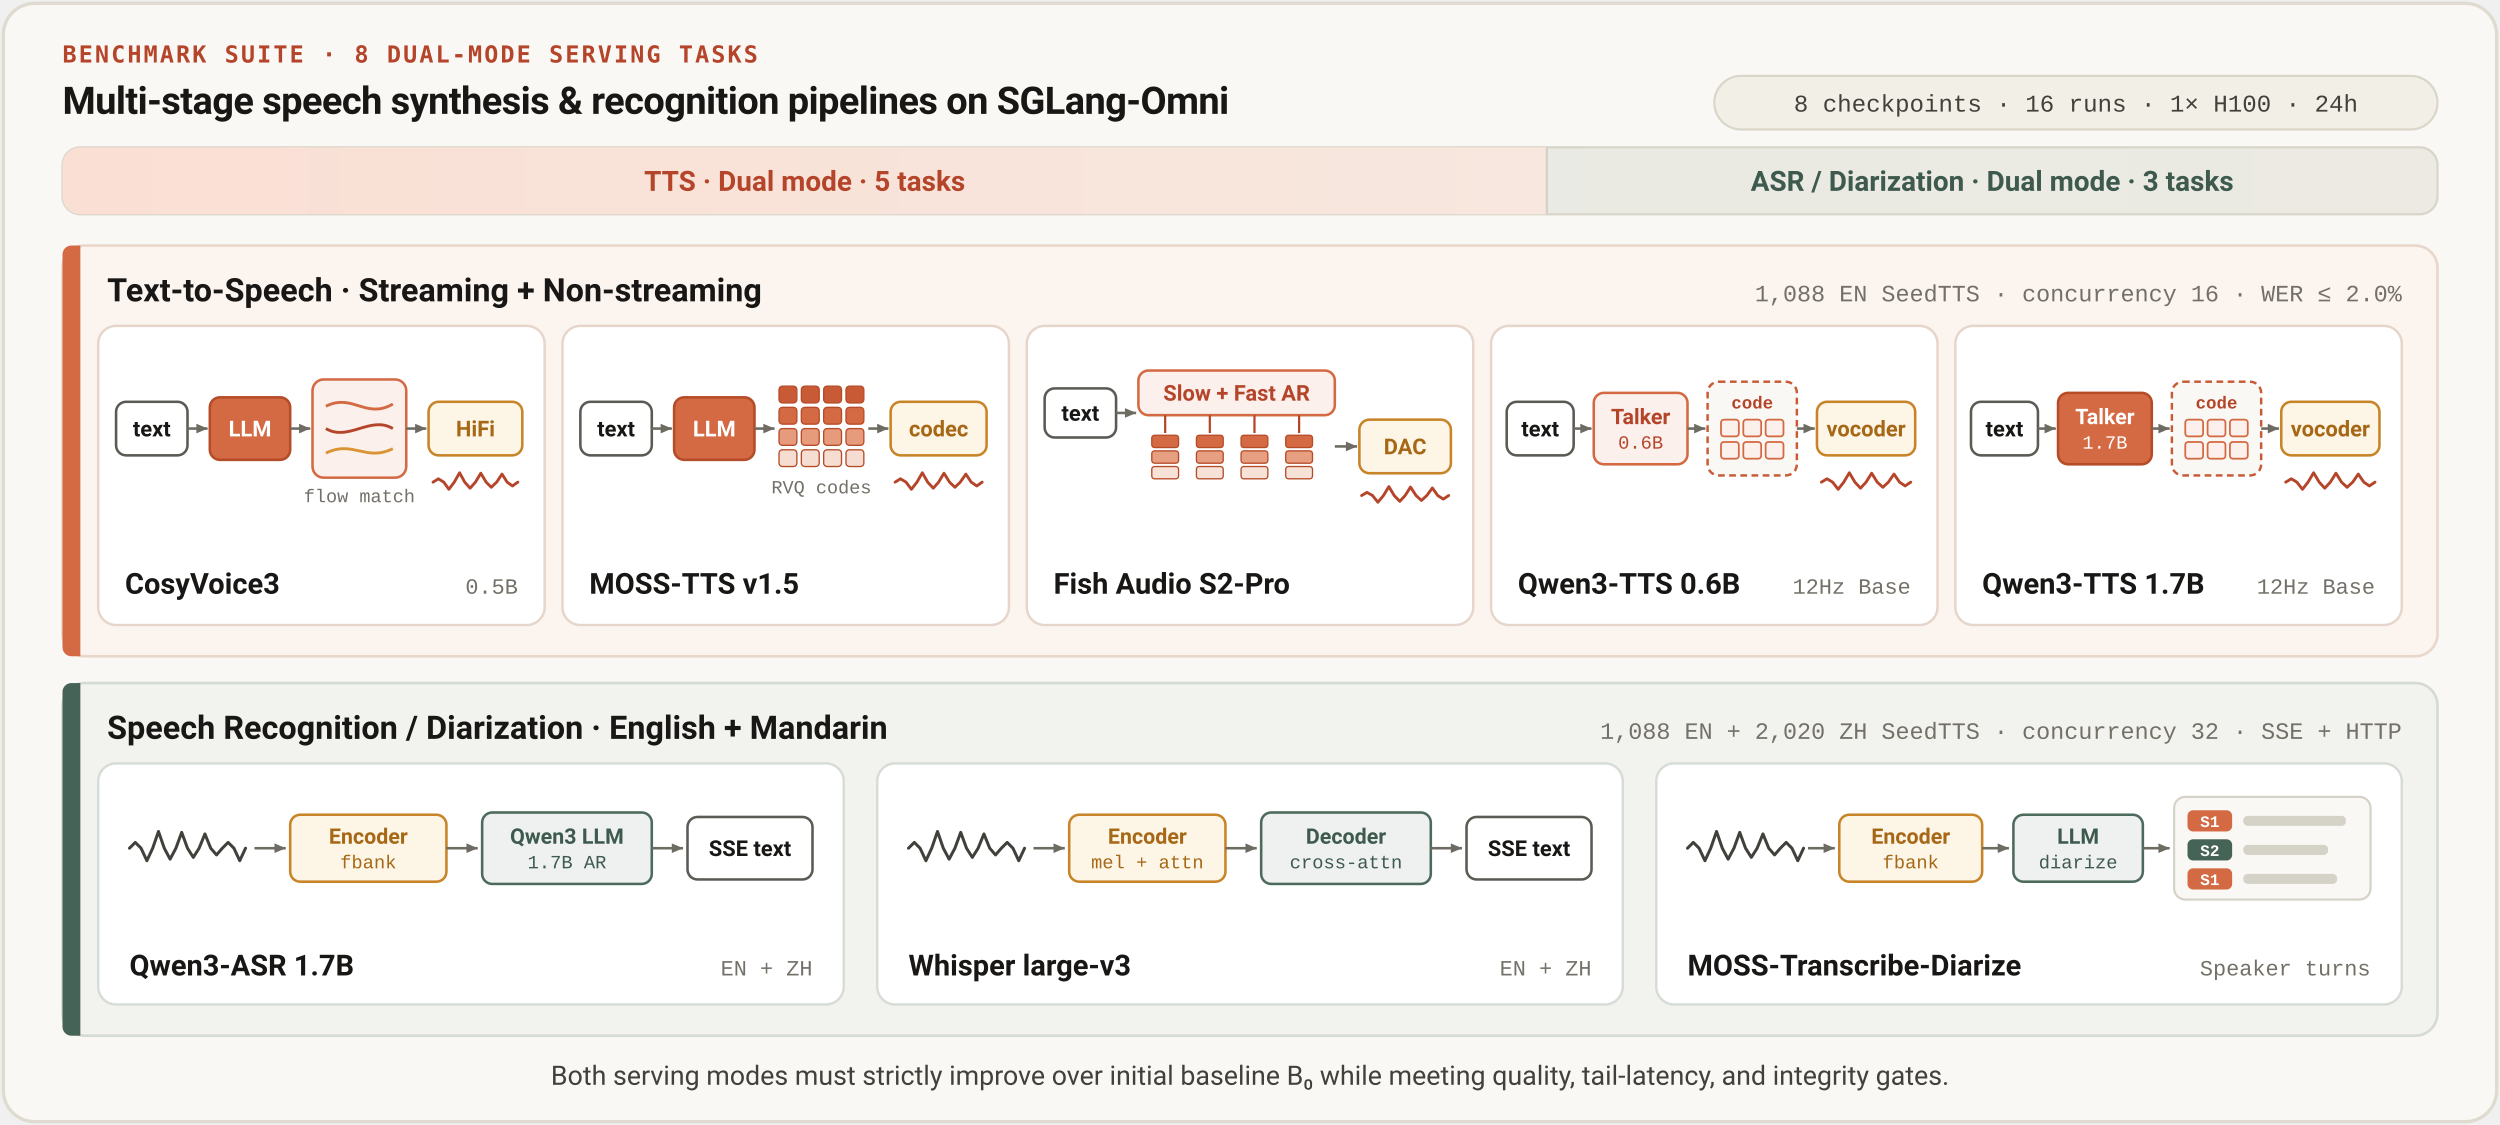
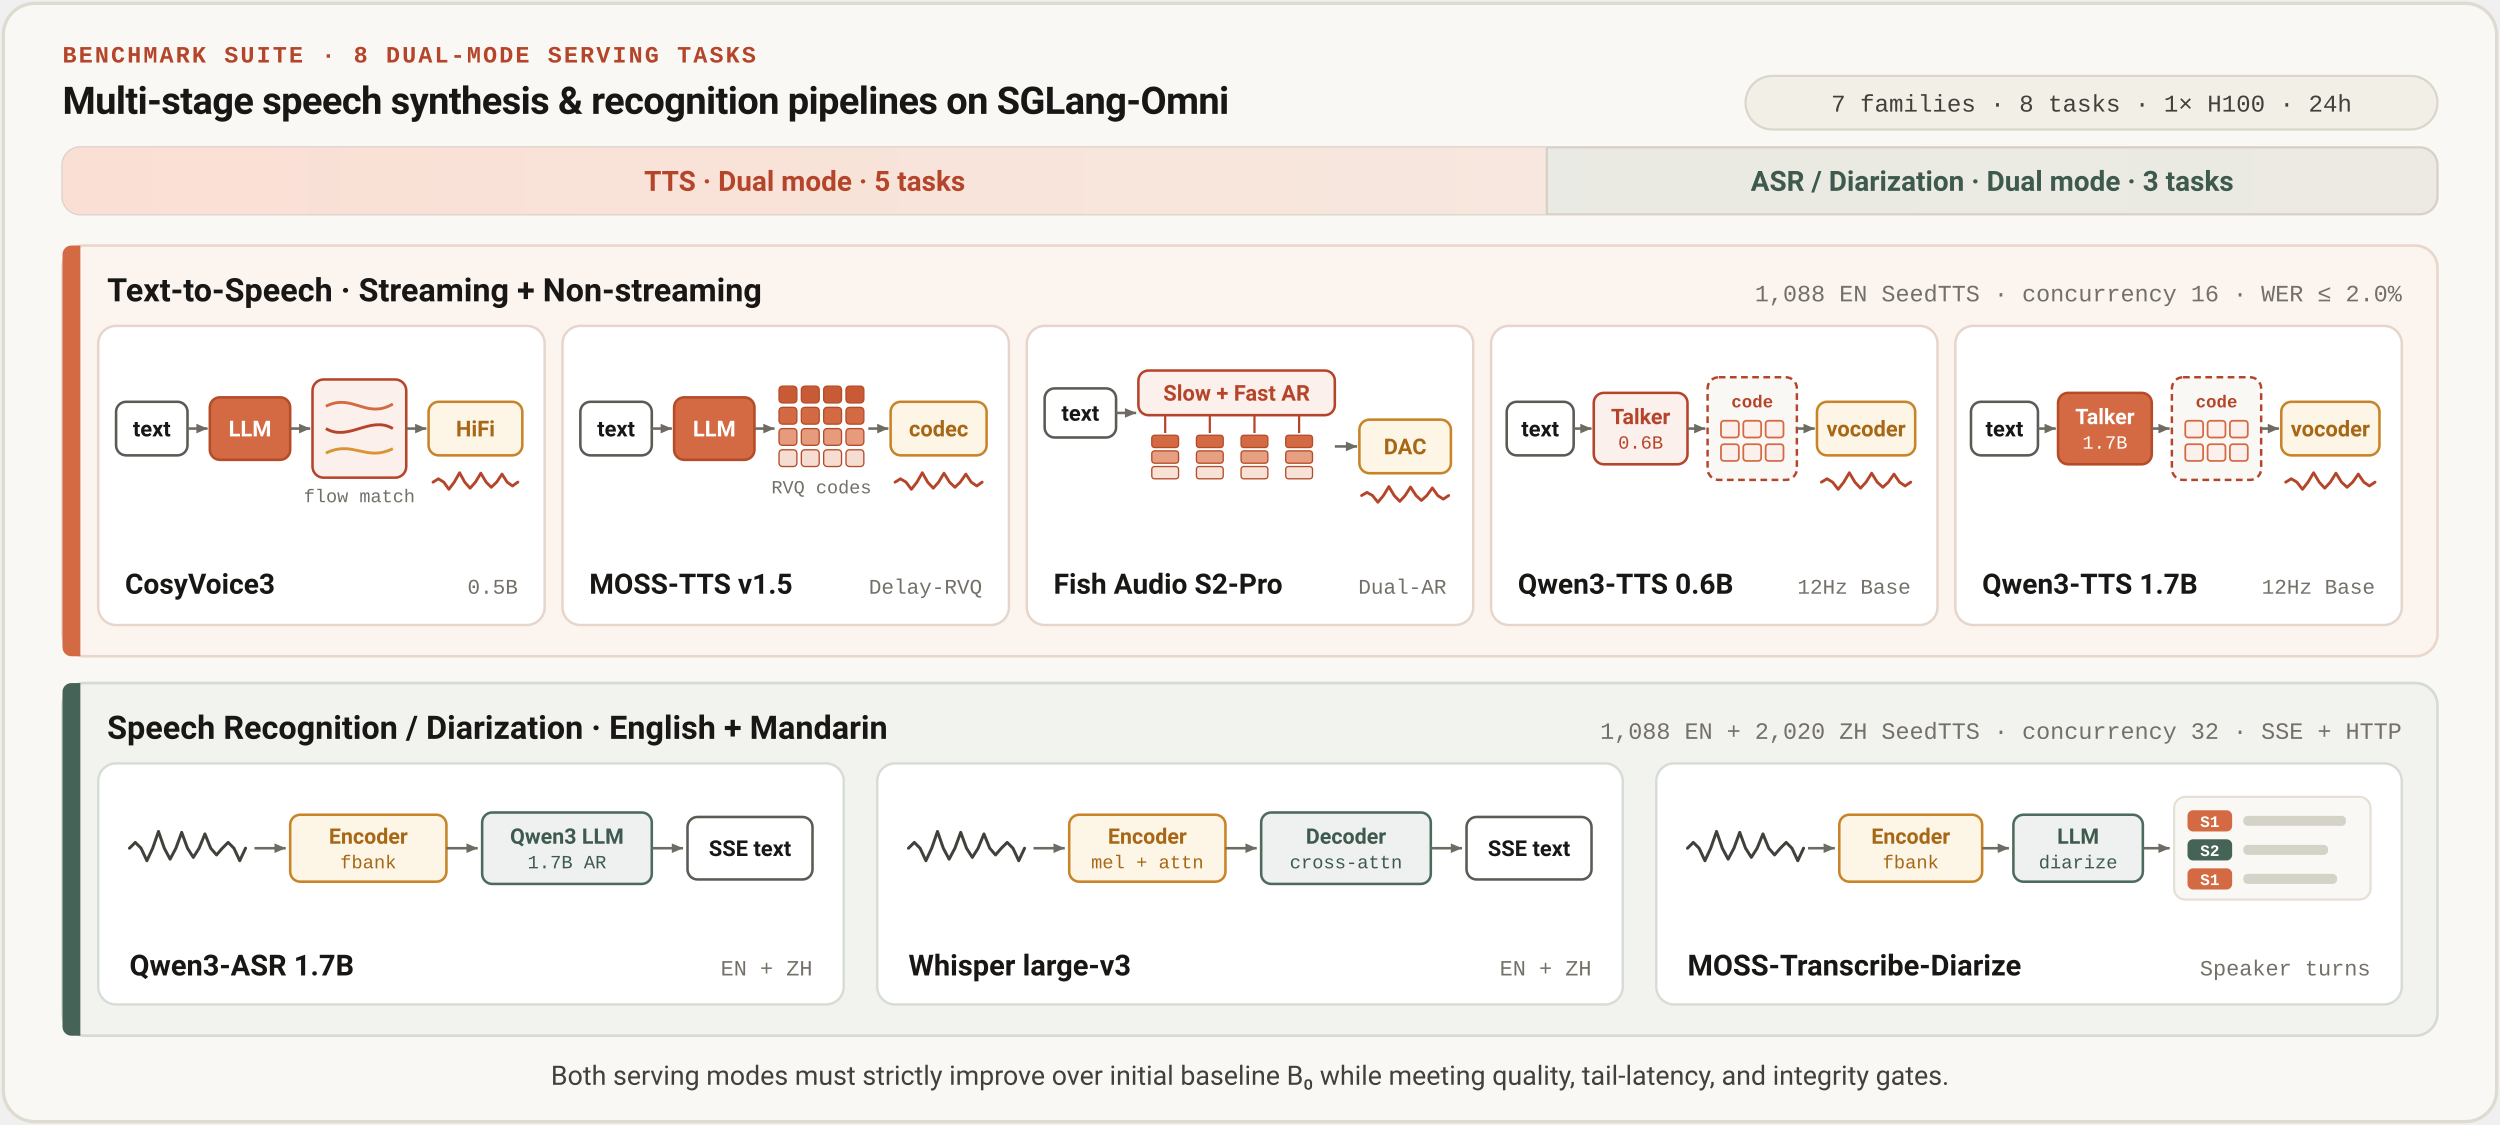
<svg xmlns="http://www.w3.org/2000/svg" viewBox="0 0 1120 504" width="1120" height="504" role="img" aria-label="Serving pipelines for eight SGLang-Omni tasks: five TTS and three ASR or diarization tasks, all in streaming and non-streaming modes">
  <defs>
    <style>
    .sans { font-family: -apple-system, BlinkMacSystemFont, "Segoe UI", Roboto, "Helvetica Neue", Arial, sans-serif; }
    .mono { font-family: ui-monospace, SFMono-Regular, "SF Mono", Menlo, Consolas, "Liberation Mono", monospace; }
-     .cap  { font-family: ui-monospace, SFMono-Regular, "SF Mono", Menlo, Consolas, monospace; font-size: 10.5px; font-weight: 600; letter-spacing: 0.09em; }
+     .cap  { font-family: ui-monospace, SFMono-Regular, "SF Mono", Menlo, Consolas, "Liberation Mono", monospace; font-size: 10.5px; font-weight: 600; letter-spacing: 0.09em; }
    .tx   { fill: #181715; }
    .tx2  { fill: #42403B; }
    .tx3  { fill: #737068; }
    .txr  { fill: #B5452A; }
    .txa  { fill: #A66816; }
    .txm  { fill: #3E5A4E; }
    .txw  { fill: #FFFFFF; }
    .txw2 { fill: #FFF3ED; }
    .w4   { font-weight: 400; }
    .w5   { font-weight: 500; }
    .w6   { font-weight: 600; }
    .w7   { font-weight: 700; }
</style>
    <marker id="t-arr" viewBox="0 0 8 8" refX="7" refY="4" markerWidth="5" markerHeight="5" orient="auto">
      <path d="M0 1L7 4L0 7z" fill="#6E6B63" />
    </marker>
    <linearGradient id="tts-pill" x1="0" y1="0" x2="1" y2="0">
      <stop offset="0%" stop-color="#FADFD4" />
      <stop offset="100%" stop-color="#F7E7DE" />
    </linearGradient>
    <linearGradient id="asr-pill" x1="0" y1="0" x2="1" y2="0">
      <stop offset="0%" stop-color="#E5EAE6" />
      <stop offset="100%" stop-color="#ECEAE2" />
    </linearGradient>
  </defs>
  <rect x="1.5" y="1.5" width="1117" height="501" rx="14" fill="#FAF8F4" stroke="#DFDBD0" stroke-width="1.5" />
  <text x="28" y="28" class="cap txr">BENCHMARK SUITE · 8 DUAL-MODE SERVING TASKS</text>
  <text x="28" y="51" class="sans w6 tx" font-size="17" letter-spacing="-0.015em">Multi-stage speech synthesis &amp; recognition pipelines on SGLang-Omni</text>
-   <rect x="768" y="34" width="324" height="24" rx="12" fill="#F2EFE7" stroke="#DAD6CA" stroke-width="1" />
-   <text x="930" y="50" text-anchor="middle" class="mono w5 tx2" font-size="10.8">8 checkpoints · 16 runs · 1× H100 · 24h</text>
-   <rect x="28" y="66" width="1064" height="30" rx="8" fill="url(#asr-pill)" stroke="#D8D5CA" stroke-width="1" />
+   <rect x="782" y="34" width="310" height="24" rx="12" fill="#F2EFE7" stroke="#DAD6CA" stroke-width="1" />
+   <text x="937" y="50" text-anchor="middle" class="mono w5 tx2" font-size="10.8">7 families · 8 tasks · 1× H100 · 24h</text>
+   <rect x="28" y="66" width="1064" height="30" rx="8" fill="url(#asr-pill)" stroke="#D8CFC6" stroke-width="1" />
  <path d="M36 66 H693 V96 H36 A8 8 0 0 1 28 88 V74 A8 8 0 0 1 36 66 Z" fill="url(#tts-pill)" />
  <line x1="693" y1="66" x2="693" y2="96" stroke="#D8CFC6" stroke-width="1" />
  <text x="360.5" y="85.5" text-anchor="middle" class="sans w7 txr" font-size="12.5">TTS · Dual mode · 5 tasks</text>
  <text x="892.5" y="85.5" text-anchor="middle" class="sans w7 txm" font-size="12.5">ASR / Diarization · Dual mode · 3 tasks</text>
  <rect x="28" y="110" width="1064" height="184" rx="10" fill="#FBF4EF" stroke="#EAD7CC" stroke-width="1.2" />
  <path d="M32 110 H36 V294 H32 A4 4 0 0 1 28 290 V114 A4 4 0 0 1 32 110 Z" fill="#D46A43" />
  <text x="48" y="135" class="sans w7 tx" font-size="14.5">Text-to-Speech · Streaming + Non-streaming</text>
  <text x="1076" y="135" text-anchor="end" class="mono tx3" font-size="10.5">1,088 EN SeedTTS · concurrency 16 · WER ≤ 2.0%</text>
  <rect x="44" y="146" width="200" height="134" rx="8" fill="#FFFFFF" stroke="#E6D5CA" stroke-width="1.1" />
-   <text x="56" y="266" class="sans w7 tx" font-size="13">CosyVoice3</text>
-   <text x="232" y="266" text-anchor="end" class="mono tx3" font-size="9.8">0.5B</text>
+   <text x="56" y="266" class="sans w7 tx" font-size="12.6">CosyVoice3</text>
+   <text x="232" y="266" text-anchor="end" class="mono tx3" font-size="9.4">0.5B</text>
  <rect x="52.0" y="180.0" width="32.0" height="24.0" rx="4.5" fill="#FFFFFF" stroke="#5C5A54" stroke-width="1.15" />
  <text x="68.0" y="195.5" text-anchor="middle" class="sans w6 tx" font-size="9.8">text</text>
  <line x1="84.0" y1="192.0" x2="93.0" y2="192.0" stroke="#6E6B63" stroke-width="1.15" marker-end="url(#t-arr)" />
  <rect x="94.0" y="178.0" width="36.0" height="28.0" rx="4.5" fill="#D46A43" stroke="#B64B28" stroke-width="1.15" />
  <text x="112.0" y="195.5" text-anchor="middle" class="sans w6 txw" font-size="9.8">LLM</text>
  <line x1="130.0" y1="192.0" x2="139.0" y2="192.0" stroke="#6E6B63" stroke-width="1.15" marker-end="url(#t-arr)" />
-   <rect x="140" y="170" width="42" height="44" rx="5" fill="#FBF0EC" stroke="#D46A43" stroke-width="1.15" />
+   <rect x="140" y="170" width="42" height="44" rx="5" fill="#FBF0EC" stroke="#B5452A" stroke-width="1.15" />
  <path d="M146 182 C158 176, 164 188, 176 181" fill="none" stroke="#D46A43" stroke-width="1.3" />
  <path d="M146 192 C156 198, 166 186, 176 192" fill="none" stroke="#B5452A" stroke-width="1.3" />
  <path d="M146 203 C158 197, 164 207, 176 201" fill="none" stroke="#D99535" stroke-width="1.3" />
  <text x="161.0" y="225" text-anchor="middle" class="mono tx3" font-size="8.3">flow match</text>
  <line x1="182.0" y1="192.0" x2="191.0" y2="192.0" stroke="#6E6B63" stroke-width="1.15" marker-end="url(#t-arr)" />
  <rect x="192.0" y="180.0" width="42.0" height="24.0" rx="4.5" fill="#FDF5E6" stroke="#C88428" stroke-width="1.15" />
  <text x="213.0" y="195.5" text-anchor="middle" class="sans w6 txa" font-size="9.8">HiFi</text>
  <path d="M194.0 216.0L196.4 214.5L198.8 216.0L201.1 219.2L203.5 216.0L205.9 211.8L208.2 216.0L210.6 218.7L213.0 216.0L215.4 212.0L217.8 216.0L220.1 218.3L222.5 216.0L224.9 212.4L227.2 216.0L229.6 217.7L232.0 216.0" fill="none" stroke="#B5452A" stroke-width="1.3" stroke-linecap="round" stroke-linejoin="round" />
  <rect x="252" y="146" width="200" height="134" rx="8" fill="#FFFFFF" stroke="#E6D5CA" stroke-width="1.1" />
-   <text x="264" y="266" class="sans w7 tx" font-size="13">MOSS-TTS v1.5</text>
+   <text x="264" y="266" class="sans w7 tx" font-size="12.6">MOSS-TTS v1.5</text>
+   <text x="440" y="266" text-anchor="end" class="mono tx3" font-size="9.4">Delay-RVQ</text>
  <rect x="260.0" y="180.0" width="32.0" height="24.0" rx="4.5" fill="#FFFFFF" stroke="#5C5A54" stroke-width="1.15" />
  <text x="276.0" y="195.5" text-anchor="middle" class="sans w6 tx" font-size="9.8">text</text>
  <line x1="292.0" y1="192.0" x2="301.0" y2="192.0" stroke="#6E6B63" stroke-width="1.15" marker-end="url(#t-arr)" />
  <rect x="302.0" y="178.0" width="36.0" height="28.0" rx="4.5" fill="#D46A43" stroke="#B64B28" stroke-width="1.15" />
  <text x="320.0" y="195.5" text-anchor="middle" class="sans w6 txw" font-size="9.8">LLM</text>
  <line x1="338.0" y1="192.0" x2="347.0" y2="192.0" stroke="#6E6B63" stroke-width="1.15" marker-end="url(#t-arr)" />
  <rect x="349" y="173.0" width="8" height="7.5" rx="1.5" fill="#C85A35" stroke="#B64B28" stroke-width="0.6" />
  <rect x="359" y="173.0" width="8" height="7.5" rx="1.5" fill="#C85A35" stroke="#B64B28" stroke-width="0.6" />
  <rect x="369" y="173.0" width="8" height="7.5" rx="1.5" fill="#C85A35" stroke="#B64B28" stroke-width="0.6" />
  <rect x="379" y="173.0" width="8" height="7.5" rx="1.5" fill="#C85A35" stroke="#B64B28" stroke-width="0.6" />
  <rect x="349" y="182.5" width="8" height="7.5" rx="1.5" fill="#D46A43" stroke="#B64B28" stroke-width="0.6" />
  <rect x="359" y="182.5" width="8" height="7.5" rx="1.5" fill="#D46A43" stroke="#B64B28" stroke-width="0.6" />
  <rect x="369" y="182.5" width="8" height="7.5" rx="1.5" fill="#D46A43" stroke="#B64B28" stroke-width="0.6" />
  <rect x="379" y="182.5" width="8" height="7.5" rx="1.5" fill="#D46A43" stroke="#B64B28" stroke-width="0.6" />
  <rect x="349" y="192.0" width="8" height="7.5" rx="1.5" fill="#E69B7D" stroke="#B64B28" stroke-width="0.6" />
  <rect x="359" y="192.0" width="8" height="7.5" rx="1.5" fill="#E69B7D" stroke="#B64B28" stroke-width="0.6" />
  <rect x="369" y="192.0" width="8" height="7.5" rx="1.5" fill="#E69B7D" stroke="#B64B28" stroke-width="0.6" />
  <rect x="379" y="192.0" width="8" height="7.5" rx="1.5" fill="#E69B7D" stroke="#B64B28" stroke-width="0.6" />
  <rect x="349" y="201.5" width="8" height="7.5" rx="1.5" fill="#F5DDD2" stroke="#B64B28" stroke-width="0.6" />
  <rect x="359" y="201.5" width="8" height="7.5" rx="1.5" fill="#F5DDD2" stroke="#B64B28" stroke-width="0.6" />
  <rect x="369" y="201.5" width="8" height="7.5" rx="1.5" fill="#F5DDD2" stroke="#B64B28" stroke-width="0.6" />
  <rect x="379" y="201.5" width="8" height="7.5" rx="1.5" fill="#F5DDD2" stroke="#B64B28" stroke-width="0.6" />
  <text x="368" y="221" text-anchor="middle" class="mono tx3" font-size="8.3">RVQ codes</text>
  <line x1="389.0" y1="192.0" x2="398.0" y2="192.0" stroke="#6E6B63" stroke-width="1.15" marker-end="url(#t-arr)" />
  <rect x="399.0" y="180.0" width="43.0" height="24.0" rx="4.5" fill="#FDF5E6" stroke="#C88428" stroke-width="1.15" />
  <text x="420.5" y="195.5" text-anchor="middle" class="sans w6 txa" font-size="9.8">codec</text>
  <path d="M401.0 216.0L403.4 214.5L405.9 216.0L408.3 219.2L410.8 216.0L413.2 211.8L415.6 216.0L418.1 218.7L420.5 216.0L422.9 212.0L425.4 216.0L427.8 218.3L430.2 216.0L432.7 212.4L435.1 216.0L437.6 217.7L440.0 216.0" fill="none" stroke="#B5452A" stroke-width="1.3" stroke-linecap="round" stroke-linejoin="round" />
  <rect x="460" y="146" width="200" height="134" rx="8" fill="#FFFFFF" stroke="#E6D5CA" stroke-width="1.1" />
-   <text x="472" y="266" class="sans w7 tx" font-size="13">Fish Audio S2-Pro</text>
+   <text x="472" y="266" class="sans w7 tx" font-size="12.6">Fish Audio S2-Pro</text>
+   <text x="648" y="266" text-anchor="end" class="mono tx3" font-size="9.4">Dual-AR</text>
  <rect x="468.0" y="174.0" width="32.0" height="22.0" rx="4.5" fill="#FFFFFF" stroke="#5C5A54" stroke-width="1.15" />
  <text x="484.0" y="188.5" text-anchor="middle" class="sans w6 tx" font-size="9.8">text</text>
  <line x1="500.0" y1="185.0" x2="509.0" y2="185.0" stroke="#6E6B63" stroke-width="1.15" marker-end="url(#t-arr)" />
-   <rect x="510.0" y="166.0" width="88.0" height="20.0" rx="4.5" fill="#FBF0EC" stroke="#D46A43" stroke-width="1.15" />
+   <rect x="510.0" y="166.0" width="88.0" height="20.0" rx="4.5" fill="#FBF0EC" stroke="#B5452A" stroke-width="1.15" />
  <text x="554.0" y="179.5" text-anchor="middle" class="sans w6 txr" font-size="9.8">Slow + Fast AR</text>
  <line x1="522" y1="186" x2="522" y2="194" stroke="#B5452A" stroke-width="1" />
  <rect x="516" y="195" width="12" height="5.5" rx="1.2" fill="#D46A43" stroke="#B64B28" stroke-width="0.6" />
  <rect x="516" y="202" width="12" height="5.5" rx="1.2" fill="#E79F82" stroke="#B64B28" stroke-width="0.6" />
  <rect x="516" y="209" width="12" height="5.5" rx="1.2" fill="#F7E2D8" stroke="#B64B28" stroke-width="0.6" />
  <line x1="542" y1="186" x2="542" y2="194" stroke="#B5452A" stroke-width="1" />
  <rect x="536" y="195" width="12" height="5.5" rx="1.2" fill="#D46A43" stroke="#B64B28" stroke-width="0.6" />
  <rect x="536" y="202" width="12" height="5.5" rx="1.2" fill="#E79F82" stroke="#B64B28" stroke-width="0.6" />
  <rect x="536" y="209" width="12" height="5.5" rx="1.2" fill="#F7E2D8" stroke="#B64B28" stroke-width="0.6" />
  <line x1="562" y1="186" x2="562" y2="194" stroke="#B5452A" stroke-width="1" />
  <rect x="556" y="195" width="12" height="5.5" rx="1.2" fill="#D46A43" stroke="#B64B28" stroke-width="0.6" />
  <rect x="556" y="202" width="12" height="5.5" rx="1.2" fill="#E79F82" stroke="#B64B28" stroke-width="0.6" />
  <rect x="556" y="209" width="12" height="5.5" rx="1.2" fill="#F7E2D8" stroke="#B64B28" stroke-width="0.6" />
  <line x1="582" y1="186" x2="582" y2="194" stroke="#B5452A" stroke-width="1" />
  <rect x="576" y="195" width="12" height="5.5" rx="1.2" fill="#D46A43" stroke="#B64B28" stroke-width="0.6" />
  <rect x="576" y="202" width="12" height="5.5" rx="1.2" fill="#E79F82" stroke="#B64B28" stroke-width="0.6" />
  <rect x="576" y="209" width="12" height="5.5" rx="1.2" fill="#F7E2D8" stroke="#B64B28" stroke-width="0.6" />
  <line x1="598.0" y1="200.0" x2="608.0" y2="200.0" stroke="#6E6B63" stroke-width="1.15" marker-end="url(#t-arr)" />
  <rect x="609.0" y="188.0" width="41.0" height="24.0" rx="4.5" fill="#FDF5E6" stroke="#C88428" stroke-width="1.15" />
  <text x="629.5" y="203.5" text-anchor="middle" class="sans w6 txa" font-size="9.8">DAC</text>
  <path d="M610.0 222.0L612.4 220.6L614.9 222.0L617.3 225.0L619.8 222.0L622.2 218.0L624.6 222.0L627.1 224.6L629.5 222.0L631.9 218.2L634.4 222.0L636.8 224.2L639.2 222.0L641.7 218.6L644.1 222.0L646.6 223.6L649.0 222.0" fill="none" stroke="#B5452A" stroke-width="1.3" stroke-linecap="round" stroke-linejoin="round" />
  <rect x="668" y="146" width="200" height="134" rx="8" fill="#FFFFFF" stroke="#E6D5CA" stroke-width="1.1" />
-   <text x="680" y="266" class="sans w7 tx" font-size="13">Qwen3-TTS 0.6B</text>
-   <text x="856" y="266" text-anchor="end" class="mono tx3" font-size="9.8">12Hz Base</text>
+   <text x="680" y="266" class="sans w7 tx" font-size="12.6">Qwen3-TTS 0.6B</text>
+   <text x="856" y="266" text-anchor="end" class="mono tx3" font-size="9.4">12Hz Base</text>
  <rect x="675.0" y="180.0" width="30.0" height="24.0" rx="4.5" fill="#FFFFFF" stroke="#5C5A54" stroke-width="1.15" />
  <text x="690.0" y="195.5" text-anchor="middle" class="sans w6 tx" font-size="9.8">text</text>
  <line x1="705.0" y1="192.0" x2="713.0" y2="192.0" stroke="#6E6B63" stroke-width="1.15" marker-end="url(#t-arr)" />
-   <rect x="714.0" y="176.0" width="42.0" height="32.0" rx="4.5" fill="#FBF0EC" stroke="#D46A43" stroke-width="1.15" />
+   <rect x="714.0" y="176.0" width="42.0" height="32.0" rx="4.5" fill="#FBF0EC" stroke="#B5452A" stroke-width="1.15" />
  <text x="735.0" y="190.0" text-anchor="middle" class="sans w6 txr" font-size="9.6">Talker</text>
  <text x="735.0" y="201.0" text-anchor="middle" class="mono txr" font-size="8.4">0.6B</text>
  <line x1="756.0" y1="192.0" x2="764.0" y2="192.0" stroke="#6E6B63" stroke-width="1.15" marker-end="url(#t-arr)" />
-   <rect x="765" y="171" width="40" height="42" rx="5" fill="#FAF8F4" stroke="#C85A35" stroke-width="1.1" stroke-dasharray="3 2" />
-   <text x="785.0" y="183" text-anchor="middle" class="mono w6 txr" font-size="7.8">code</text>
-   <rect x="771" y="188" width="8" height="7.5" rx="1.3" fill="#FBF0EC" stroke="#D46A43" stroke-width="0.8" />
-   <rect x="781" y="188" width="8" height="7.5" rx="1.3" fill="#FBF0EC" stroke="#D46A43" stroke-width="0.8" />
-   <rect x="791" y="188" width="8" height="7.5" rx="1.3" fill="#FBF0EC" stroke="#D46A43" stroke-width="0.8" />
-   <rect x="771" y="198" width="8" height="7.5" rx="1.3" fill="#FBF0EC" stroke="#D46A43" stroke-width="0.8" />
-   <rect x="781" y="198" width="8" height="7.5" rx="1.3" fill="#FBF0EC" stroke="#D46A43" stroke-width="0.8" />
-   <rect x="791" y="198" width="8" height="7.5" rx="1.3" fill="#FBF0EC" stroke="#D46A43" stroke-width="0.8" />
+   <rect x="765" y="169" width="40" height="46" rx="5" fill="#FAF8F4" stroke="#B5452A" stroke-width="1.1" stroke-dasharray="3 2" />
+   <text x="785.0" y="182.5" text-anchor="middle" class="mono w6 txr" font-size="7.8">code</text>
+   <rect x="771" y="188.5" width="8" height="7.5" rx="1.3" fill="#FBF0EC" stroke="#D46A43" stroke-width="0.8" />
+   <rect x="781" y="188.5" width="8" height="7.5" rx="1.3" fill="#FBF0EC" stroke="#D46A43" stroke-width="0.8" />
+   <rect x="791" y="188.5" width="8" height="7.5" rx="1.3" fill="#FBF0EC" stroke="#D46A43" stroke-width="0.8" />
+   <rect x="771" y="199.0" width="8" height="7.5" rx="1.3" fill="#FBF0EC" stroke="#D46A43" stroke-width="0.8" />
+   <rect x="781" y="199.0" width="8" height="7.5" rx="1.3" fill="#FBF0EC" stroke="#D46A43" stroke-width="0.8" />
+   <rect x="791" y="199.0" width="8" height="7.5" rx="1.3" fill="#FBF0EC" stroke="#D46A43" stroke-width="0.8" />
  <line x1="805.0" y1="192.0" x2="813.0" y2="192.0" stroke="#6E6B63" stroke-width="1.15" marker-end="url(#t-arr)" />
  <rect x="814.0" y="180.0" width="44.0" height="24.0" rx="4.5" fill="#FDF5E6" stroke="#C88428" stroke-width="1.15" />
  <text x="836.0" y="195.5" text-anchor="middle" class="sans w6 txa" font-size="9.8">vocoder</text>
  <path d="M816.0 216.0L818.5 214.5L821.0 216.0L823.5 219.2L826.0 216.0L828.5 211.8L831.0 216.0L833.5 218.7L836.0 216.0L838.5 212.0L841.0 216.0L843.5 218.3L846.0 216.0L848.5 212.4L851.0 216.0L853.5 217.7L856.0 216.0" fill="none" stroke="#B5452A" stroke-width="1.3" stroke-linecap="round" stroke-linejoin="round" />
  <rect x="876" y="146" width="200" height="134" rx="8" fill="#FFFFFF" stroke="#E6D5CA" stroke-width="1.1" />
-   <text x="888" y="266" class="sans w7 tx" font-size="13">Qwen3-TTS 1.7B</text>
-   <text x="1064" y="266" text-anchor="end" class="mono tx3" font-size="9.8">12Hz Base</text>
+   <text x="888" y="266" class="sans w7 tx" font-size="12.6">Qwen3-TTS 1.7B</text>
+   <text x="1064" y="266" text-anchor="end" class="mono tx3" font-size="9.4">12Hz Base</text>
  <rect x="883.0" y="180.0" width="30.0" height="24.0" rx="4.5" fill="#FFFFFF" stroke="#5C5A54" stroke-width="1.15" />
  <text x="898.0" y="195.5" text-anchor="middle" class="sans w6 tx" font-size="9.8">text</text>
  <line x1="913.0" y1="192.0" x2="921.0" y2="192.0" stroke="#6E6B63" stroke-width="1.15" marker-end="url(#t-arr)" />
  <rect x="922.0" y="176.0" width="42.0" height="32.0" rx="4.5" fill="#D46A43" stroke="#B64B28" stroke-width="1.15" />
  <text x="943.0" y="190.0" text-anchor="middle" class="sans w6 txw" font-size="9.6">Talker</text>
  <text x="943.0" y="201.0" text-anchor="middle" class="mono txw" font-size="8.4">1.7B</text>
  <line x1="964.0" y1="192.0" x2="972.0" y2="192.0" stroke="#6E6B63" stroke-width="1.15" marker-end="url(#t-arr)" />
-   <rect x="973" y="171" width="40" height="42" rx="5" fill="#FAF8F4" stroke="#C85A35" stroke-width="1.1" stroke-dasharray="3 2" />
-   <text x="993.0" y="183" text-anchor="middle" class="mono w6 txr" font-size="7.8">code</text>
-   <rect x="979" y="188" width="8" height="7.5" rx="1.3" fill="#FBF0EC" stroke="#D46A43" stroke-width="0.8" />
-   <rect x="989" y="188" width="8" height="7.5" rx="1.3" fill="#FBF0EC" stroke="#D46A43" stroke-width="0.8" />
-   <rect x="999" y="188" width="8" height="7.5" rx="1.3" fill="#FBF0EC" stroke="#D46A43" stroke-width="0.8" />
-   <rect x="979" y="198" width="8" height="7.5" rx="1.3" fill="#FBF0EC" stroke="#D46A43" stroke-width="0.8" />
-   <rect x="989" y="198" width="8" height="7.5" rx="1.3" fill="#FBF0EC" stroke="#D46A43" stroke-width="0.8" />
-   <rect x="999" y="198" width="8" height="7.5" rx="1.3" fill="#FBF0EC" stroke="#D46A43" stroke-width="0.8" />
+   <rect x="973" y="169" width="40" height="46" rx="5" fill="#FAF8F4" stroke="#B5452A" stroke-width="1.1" stroke-dasharray="3 2" />
+   <text x="993.0" y="182.5" text-anchor="middle" class="mono w6 txr" font-size="7.8">code</text>
+   <rect x="979" y="188.5" width="8" height="7.5" rx="1.3" fill="#FBF0EC" stroke="#D46A43" stroke-width="0.8" />
+   <rect x="989" y="188.5" width="8" height="7.5" rx="1.3" fill="#FBF0EC" stroke="#D46A43" stroke-width="0.8" />
+   <rect x="999" y="188.5" width="8" height="7.5" rx="1.3" fill="#FBF0EC" stroke="#D46A43" stroke-width="0.8" />
+   <rect x="979" y="199.0" width="8" height="7.5" rx="1.3" fill="#FBF0EC" stroke="#D46A43" stroke-width="0.8" />
+   <rect x="989" y="199.0" width="8" height="7.5" rx="1.3" fill="#FBF0EC" stroke="#D46A43" stroke-width="0.8" />
+   <rect x="999" y="199.0" width="8" height="7.5" rx="1.3" fill="#FBF0EC" stroke="#D46A43" stroke-width="0.8" />
  <line x1="1013.0" y1="192.0" x2="1021.0" y2="192.0" stroke="#6E6B63" stroke-width="1.15" marker-end="url(#t-arr)" />
  <rect x="1022.0" y="180.0" width="44.0" height="24.0" rx="4.5" fill="#FDF5E6" stroke="#C88428" stroke-width="1.15" />
  <text x="1044.0" y="195.5" text-anchor="middle" class="sans w6 txa" font-size="9.8">vocoder</text>
  <path d="M1024.0 216.0L1026.5 214.5L1029.0 216.0L1031.5 219.2L1034.0 216.0L1036.5 211.8L1039.0 216.0L1041.5 218.7L1044.0 216.0L1046.5 212.0L1049.0 216.0L1051.5 218.3L1054.0 216.0L1056.5 212.4L1059.0 216.0L1061.5 217.7L1064.0 216.0" fill="none" stroke="#B5452A" stroke-width="1.3" stroke-linecap="round" stroke-linejoin="round" />
  <rect x="28" y="306" width="1064" height="158" rx="10" fill="#F2F3EE" stroke="#D5DBD4" stroke-width="1.2" />
  <path d="M32 306 H36 V464 H32 A4 4 0 0 1 28 460 V310 A4 4 0 0 1 32 306 Z" fill="#466357" />
  <text x="48" y="331" class="sans w7 tx" font-size="14.5">Speech Recognition / Diarization · English + Mandarin</text>
  <text x="1076" y="331" text-anchor="end" class="mono tx3" font-size="10.5">1,088 EN + 2,020 ZH SeedTTS · concurrency 32 · SSE + HTTP</text>
  <rect x="44" y="342" width="334" height="108" rx="8" fill="#FFFFFF" stroke="#D6DCD6" stroke-width="1.1" />
  <text x="58" y="437" class="sans w7 tx" font-size="13">Qwen3-ASR 1.7B</text>
  <text x="364" y="437" text-anchor="end" class="mono tx3" font-size="9.8">EN + ZH</text>
  <path d="M58.0 380.0L60.6 377.4L63.2 380.0L65.8 385.6L68.4 380.0L71.0 372.5L73.6 380.0L76.2 384.9L78.8 380.0L81.4 372.9L84.0 380.0L86.6 384.1L89.2 380.0L91.8 373.6L94.4 380.0L97.0 383.0L99.6 380.0L102.2 377.4L104.8 380.0L107.4 385.6L110.0 380.0" fill="none" stroke="#42403B" stroke-width="1.35" stroke-linecap="round" stroke-linejoin="round" />
  <line x1="114.0" y1="380.0" x2="128.0" y2="380.0" stroke="#6E6B63" stroke-width="1.15" marker-end="url(#t-arr)" />
  <rect x="130.0" y="365.0" width="70.0" height="30.0" rx="4.5" fill="#FDF5E6" stroke="#C88428" stroke-width="1.15" />
  <text x="165.0" y="378.0" text-anchor="middle" class="sans w6 txa" font-size="9.6">Encoder</text>
  <text x="165.0" y="389.0" text-anchor="middle" class="mono txa" font-size="8.4">fbank</text>
  <line x1="200.0" y1="380.0" x2="214.0" y2="380.0" stroke="#6E6B63" stroke-width="1.15" marker-end="url(#t-arr)" />
  <rect x="216.0" y="364.0" width="76.0" height="32.0" rx="4.5" fill="#EEF1EF" stroke="#4D6B5D" stroke-width="1.15" />
  <text x="254.0" y="378.0" text-anchor="middle" class="sans w6 txm" font-size="9.6">Qwen3 LLM</text>
  <text x="254.0" y="389.0" text-anchor="middle" class="mono txm" font-size="8.4">1.7B AR</text>
  <line x1="292.0" y1="380.0" x2="306.0" y2="380.0" stroke="#6E6B63" stroke-width="1.15" marker-end="url(#t-arr)" />
  <rect x="308.0" y="366.0" width="56.0" height="28.0" rx="4.5" fill="#FFFFFF" stroke="#5C5A54" stroke-width="1.15" />
  <text x="336.0" y="383.5" text-anchor="middle" class="sans w6 tx" font-size="9.8">SSE text</text>
  <rect x="393" y="342" width="334" height="108" rx="8" fill="#FFFFFF" stroke="#D6DCD6" stroke-width="1.1" />
  <text x="407" y="437" class="sans w7 tx" font-size="13">Whisper large-v3</text>
  <text x="713" y="437" text-anchor="end" class="mono tx3" font-size="9.8">EN + ZH</text>
  <path d="M407.0 380.0L409.6 377.4L412.2 380.0L414.8 385.6L417.4 380.0L420.0 372.5L422.6 380.0L425.2 384.9L427.8 380.0L430.4 372.9L433.0 380.0L435.6 384.1L438.2 380.0L440.8 373.6L443.4 380.0L446.0 383.0L448.6 380.0L451.2 377.4L453.8 380.0L456.4 385.6L459.0 380.0" fill="none" stroke="#42403B" stroke-width="1.35" stroke-linecap="round" stroke-linejoin="round" />
  <line x1="463.0" y1="380.0" x2="477.0" y2="380.0" stroke="#6E6B63" stroke-width="1.15" marker-end="url(#t-arr)" />
  <rect x="479.0" y="365.0" width="70.0" height="30.0" rx="4.5" fill="#FDF5E6" stroke="#C88428" stroke-width="1.15" />
  <text x="514.0" y="378.0" text-anchor="middle" class="sans w6 txa" font-size="9.6">Encoder</text>
  <text x="514.0" y="389.0" text-anchor="middle" class="mono txa" font-size="8.4">mel + attn</text>
  <line x1="549.0" y1="380.0" x2="563.0" y2="380.0" stroke="#6E6B63" stroke-width="1.15" marker-end="url(#t-arr)" />
  <rect x="565.0" y="364.0" width="76.0" height="32.0" rx="4.5" fill="#EEF1EF" stroke="#4D6B5D" stroke-width="1.15" />
  <text x="603.0" y="378.0" text-anchor="middle" class="sans w6 txm" font-size="9.6">Decoder</text>
  <text x="603.0" y="389.0" text-anchor="middle" class="mono txm" font-size="8.4">cross-attn</text>
  <line x1="641.0" y1="380.0" x2="655.0" y2="380.0" stroke="#6E6B63" stroke-width="1.15" marker-end="url(#t-arr)" />
  <rect x="657.0" y="366.0" width="56.0" height="28.0" rx="4.5" fill="#FFFFFF" stroke="#5C5A54" stroke-width="1.15" />
  <text x="685.0" y="383.5" text-anchor="middle" class="sans w6 tx" font-size="9.8">SSE text</text>
  <rect x="742" y="342" width="334" height="108" rx="8" fill="#FFFFFF" stroke="#D6DCD6" stroke-width="1.1" />
  <text x="756" y="437" class="sans w7 tx" font-size="13">MOSS-Transcribe-Diarize</text>
  <text x="1062" y="437" text-anchor="end" class="mono tx3" font-size="9.8">Speaker turns</text>
  <path d="M756.0 380.0L758.6 377.4L761.2 380.0L763.8 385.6L766.4 380.0L769.0 372.5L771.6 380.0L774.2 384.9L776.8 380.0L779.4 372.9L782.0 380.0L784.6 384.1L787.2 380.0L789.8 373.6L792.4 380.0L795.0 383.0L797.6 380.0L800.2 377.4L802.8 380.0L805.4 385.6L808.0 380.0" fill="none" stroke="#42403B" stroke-width="1.35" stroke-linecap="round" stroke-linejoin="round" />
  <line x1="810.0" y1="380.0" x2="822.0" y2="380.0" stroke="#6E6B63" stroke-width="1.15" marker-end="url(#t-arr)" />
  <rect x="824.0" y="365.0" width="64.0" height="30.0" rx="4.5" fill="#FDF5E6" stroke="#C88428" stroke-width="1.15" />
  <text x="856.0" y="378.0" text-anchor="middle" class="sans w6 txa" font-size="9.6">Encoder</text>
  <text x="856.0" y="389.0" text-anchor="middle" class="mono txa" font-size="8.4">fbank</text>
  <line x1="888.0" y1="380.0" x2="900.0" y2="380.0" stroke="#6E6B63" stroke-width="1.15" marker-end="url(#t-arr)" />
  <rect x="902.0" y="365.0" width="58.0" height="30.0" rx="4.5" fill="#EEF1EF" stroke="#4D6B5D" stroke-width="1.15" />
  <text x="931.0" y="378.0" text-anchor="middle" class="sans w6 txm" font-size="9.6">LLM</text>
  <text x="931.0" y="389.0" text-anchor="middle" class="mono txm" font-size="8.4">diarize</text>
  <line x1="960.0" y1="380.0" x2="972.0" y2="380.0" stroke="#6E6B63" stroke-width="1.15" marker-end="url(#t-arr)" />
-   <rect x="974" y="357" width="88" height="46" rx="5" fill="#FAF8F4" stroke="#D5D2C8" stroke-width="1" />
+   <rect x="974" y="357" width="88" height="46" rx="5" fill="#FAF8F4" stroke="#E4E0D6" stroke-width="1" />
  <rect x="980" y="363" width="20" height="9.5" rx="2.5" fill="#D46A43" />
  <text x="990" y="370.5" text-anchor="middle" class="mono w7 txw" font-size="7.2">S1</text>
  <rect x="1005" y="365.5" width="46" height="4.5" rx="2" fill="#D5D2C8" />
  <rect x="980" y="376" width="20" height="9.5" rx="2.5" fill="#466357" />
  <text x="990" y="383.5" text-anchor="middle" class="mono w7 txw" font-size="7.2">S2</text>
  <rect x="1005" y="378.5" width="38" height="4.5" rx="2" fill="#D5D2C8" />
  <rect x="980" y="389" width="20" height="9.5" rx="2.5" fill="#D46A43" />
  <text x="990" y="396.5" text-anchor="middle" class="mono w7 txw" font-size="7.2">S1</text>
  <rect x="1005" y="391.5" width="42" height="4.5" rx="2" fill="#D5D2C8" />
  <text x="560.0" y="486" text-anchor="middle" class="sans tx2" font-size="12">Both serving modes must strictly improve over initial baseline B₀ while meeting quality, tail-latency, and integrity gates.</text>
</svg>
